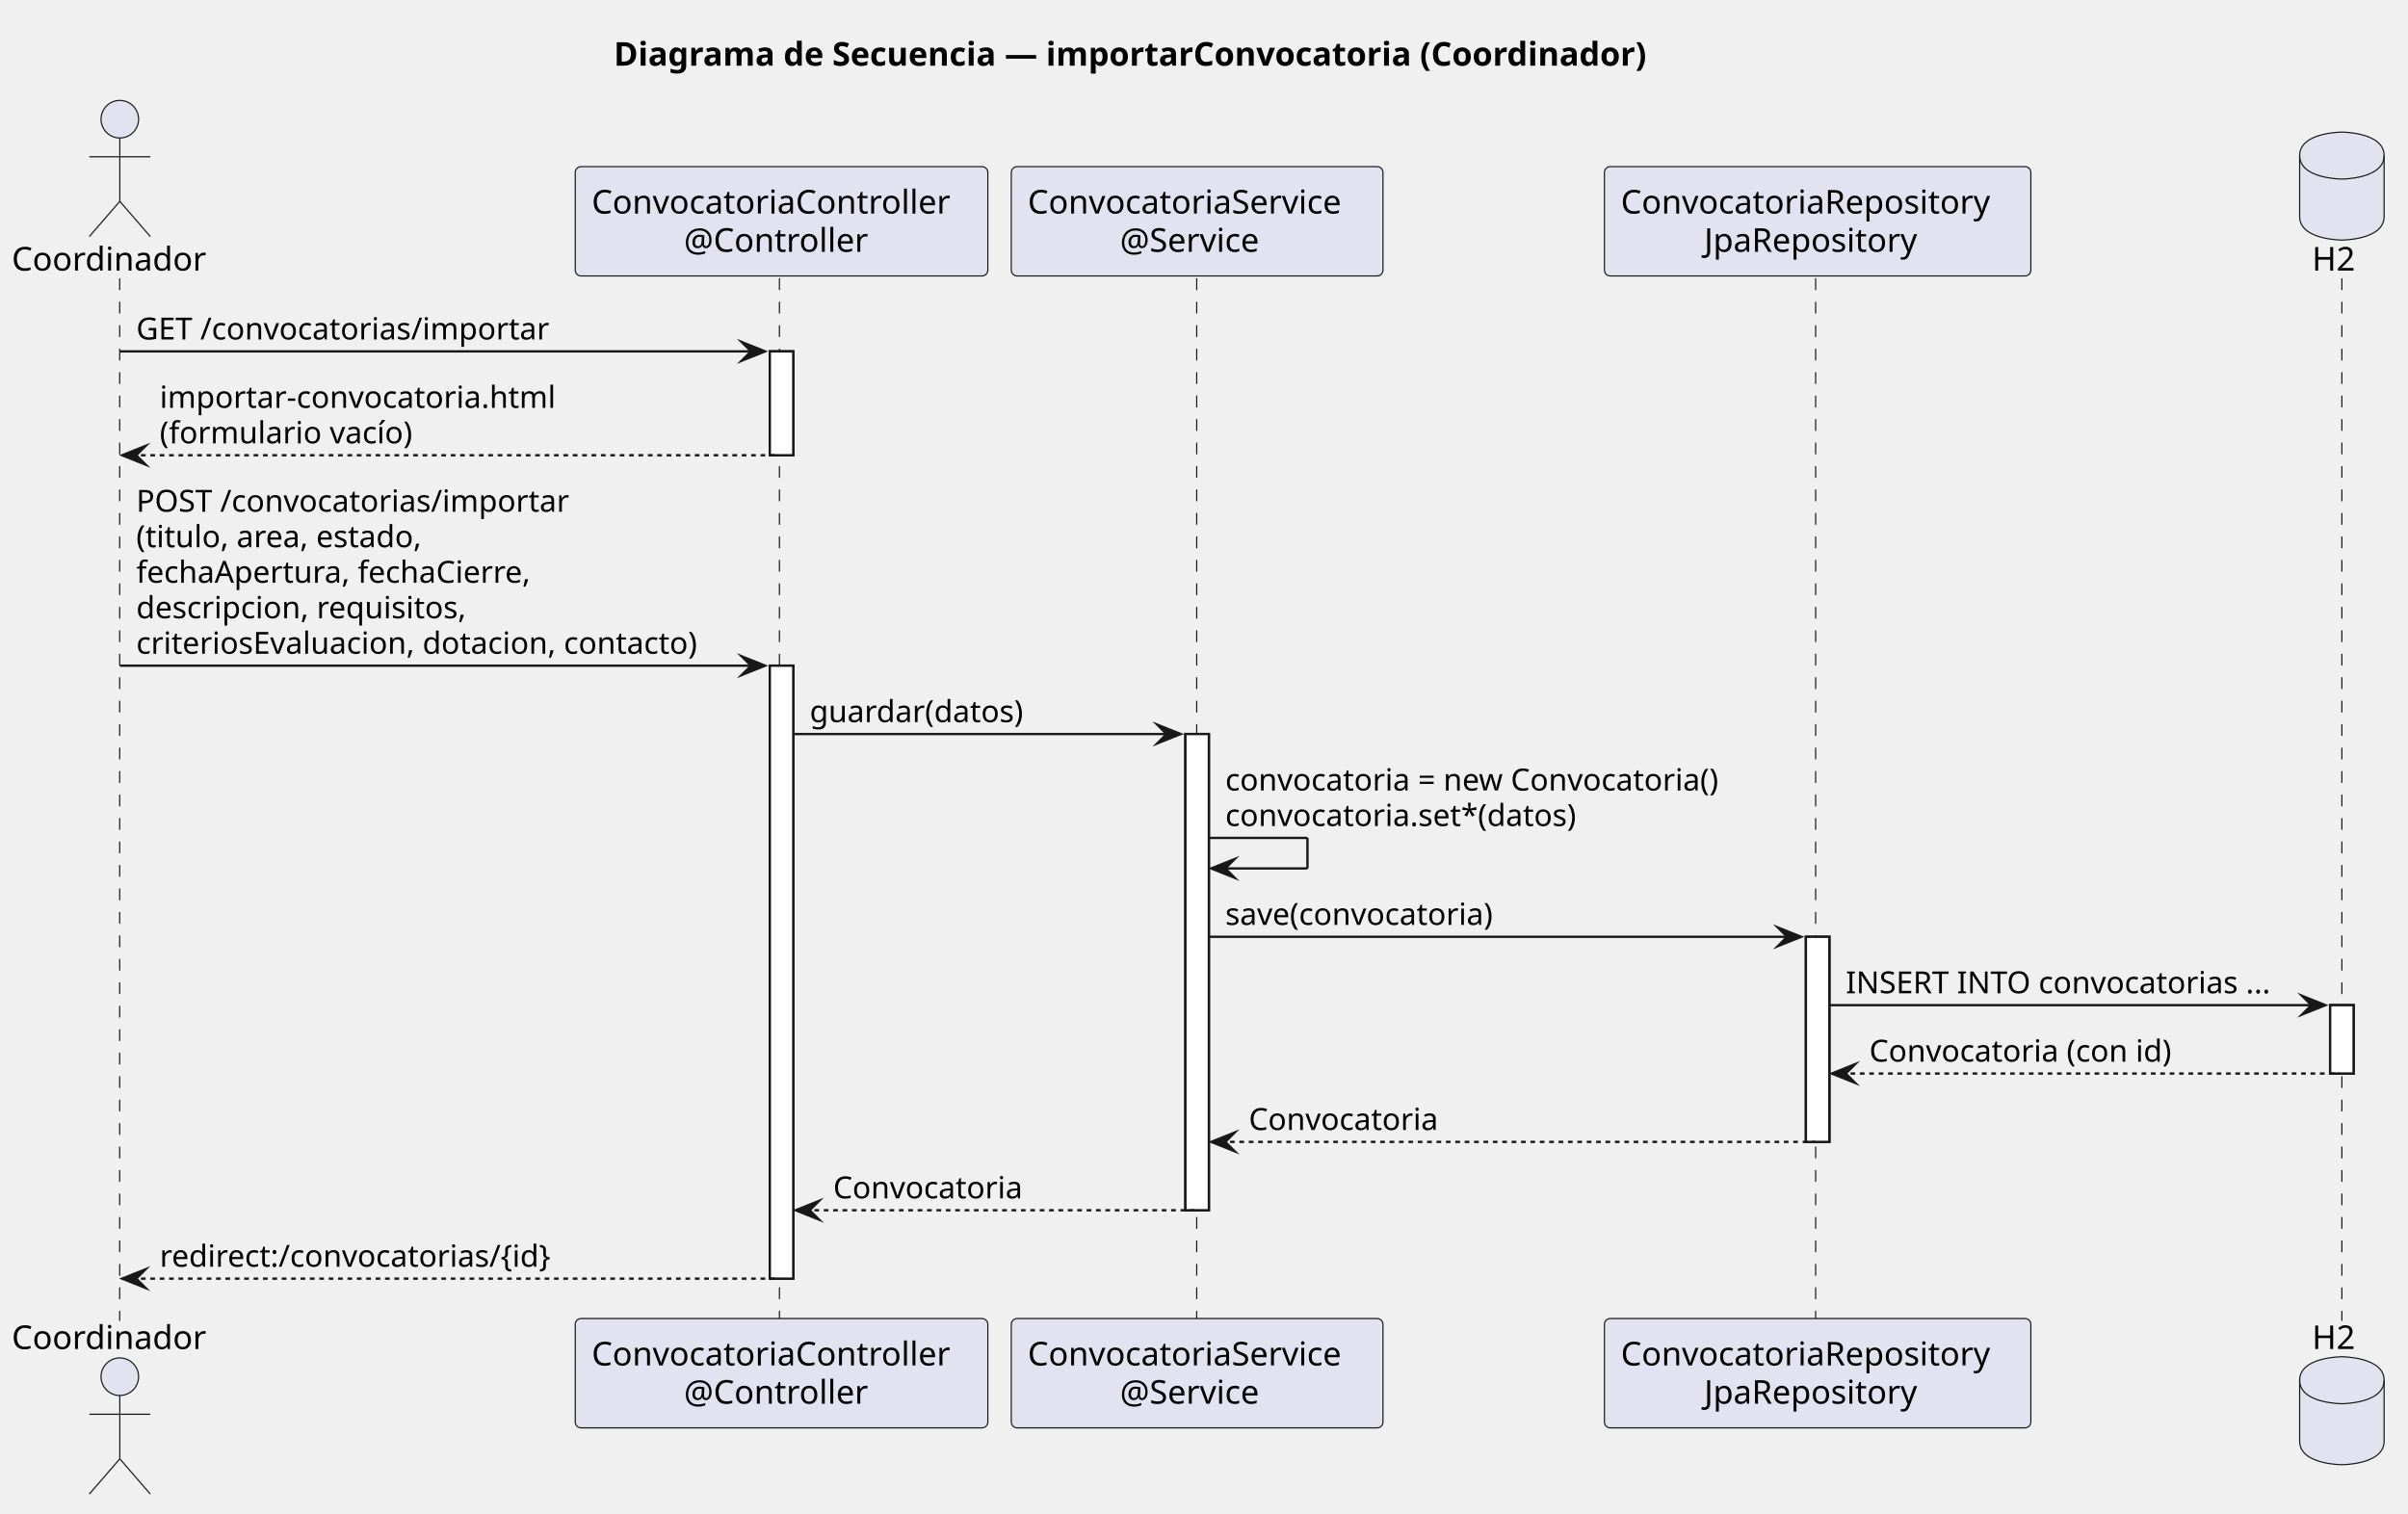
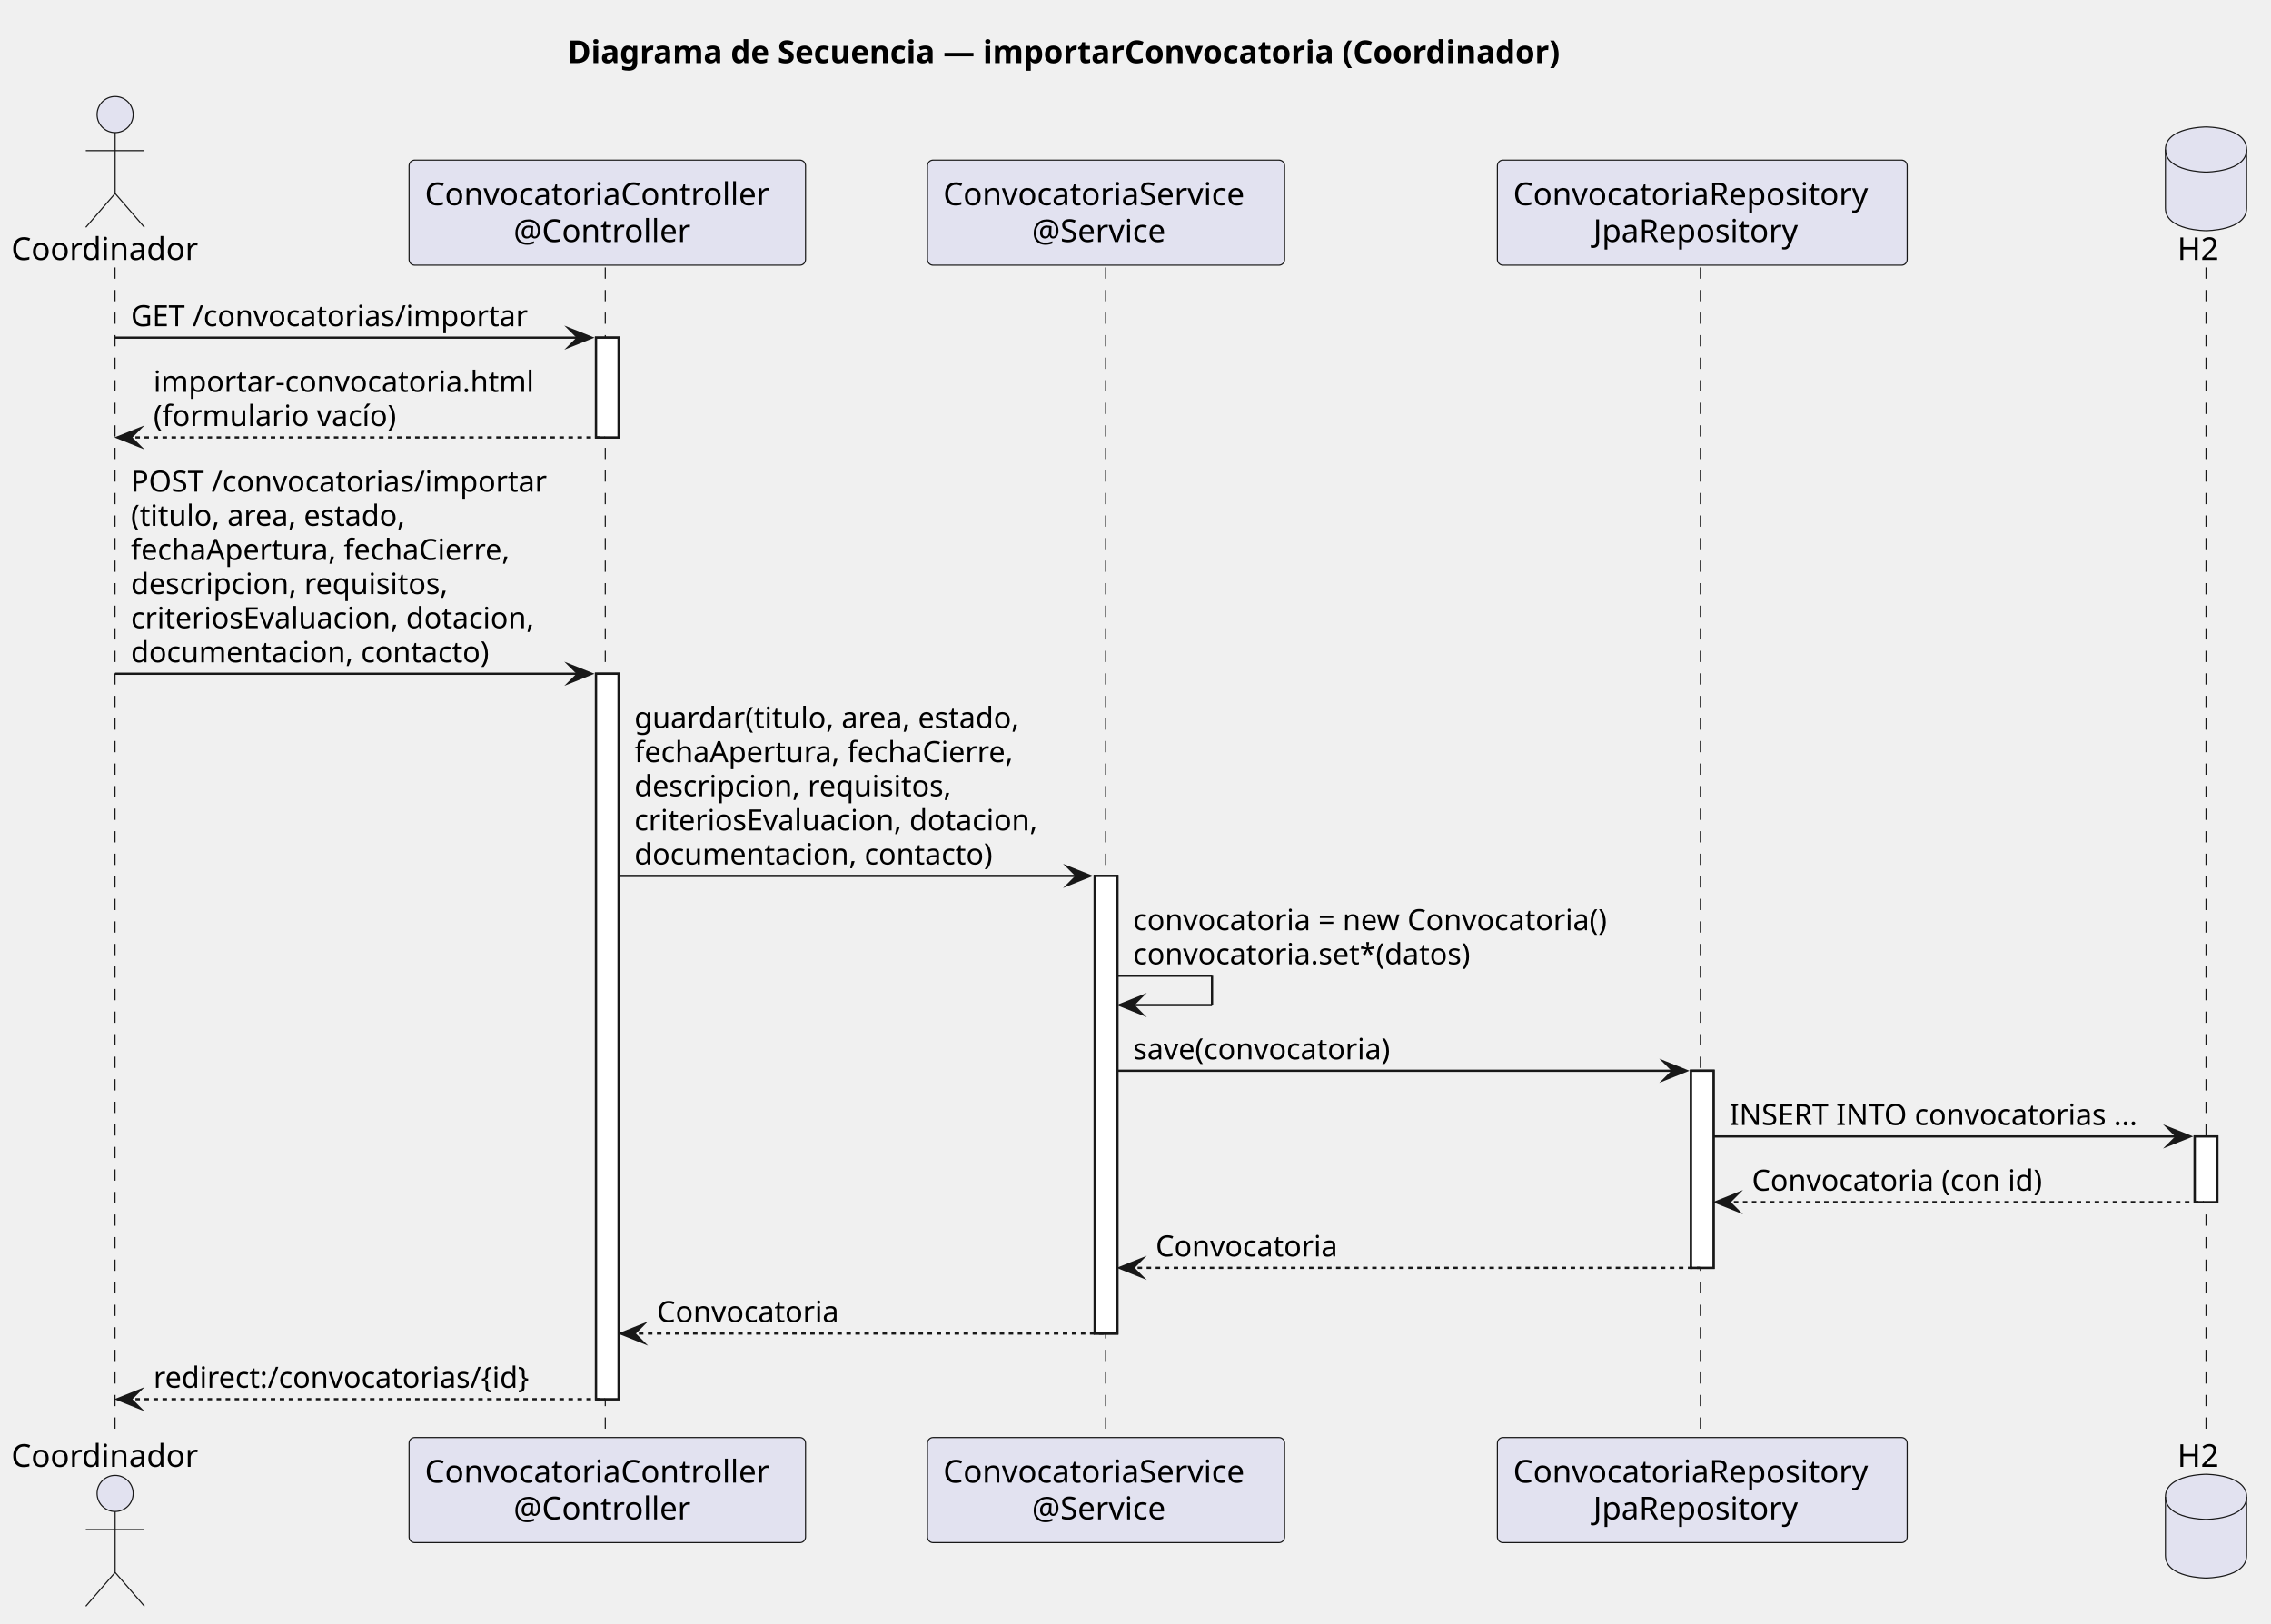
- <svg xmlns="http://www.w3.org/2000/svg" contentStyleType="text/css" data-diagram-type="SEQUENCE" height="645px" preserveAspectRatio="none" style="width:1026px;height:645px;background:#FFFFFF;" version="1.1" viewBox="0 0 1026 645" width="1026px" zoomAndPan="magnify">
+ <svg xmlns="http://www.w3.org/2000/svg" contentStyleType="text/css" data-diagram-type="SEQUENCE" height="720px" preserveAspectRatio="none" style="width:1007px;height:720px;background:#FFFFFF;" version="1.1" viewBox="0 0 1007 720" width="1007px" zoomAndPan="magnify">
  <defs />
  <g>
    <g class="title" data-source-line="1">
-       <text fill="#000000" font-family="sans-serif" font-size="14" font-weight="700" lengthAdjust="spacing" textLength="496.788" x="261.521" y="27.995">Diagrama de Secuencia — importarConvocatoria (Coordinador)</text>
+       <text fill="#000000" font-family="sans-serif" font-size="14" font-weight="700" lengthAdjust="spacing" textLength="496.788" x="251.698" y="27.995">Diagrama de Secuencia — importarConvocatoria (Coordinador)</text>
    </g>
    <g>
-       <rect fill="#FFFFFF" height="44.266" style="stroke:#181818;stroke-width:1;" width="10" x="327.999" y="149.727" />
+       <rect fill="#FFFFFF" height="44.266" style="stroke:#181818;stroke-width:1;" width="10" x="264.288" y="149.727" />
    </g>
    <g>
-       <rect fill="#FFFFFF" height="261.195" style="stroke:#181818;stroke-width:1;" width="10" x="327.999" y="283.656" />
+       <rect fill="#FFFFFF" height="321.727" style="stroke:#181818;stroke-width:1;" width="10" x="264.288" y="298.789" />
    </g>
    <g>
-       <rect fill="#FFFFFF" height="202.93" style="stroke:#181818;stroke-width:1;" width="10" x="505.076" y="312.789" />
+       <rect fill="#FFFFFF" height="202.93" style="stroke:#181818;stroke-width:1;" width="10" x="485.431" y="388.453" />
    </g>
    <g>
-       <rect fill="#FFFFFF" height="87.398" style="stroke:#181818;stroke-width:1;" width="10" x="769.458" y="399.188" />
+       <rect fill="#FFFFFF" height="87.398" style="stroke:#181818;stroke-width:1;" width="10" x="749.813" y="474.852" />
    </g>
    <g>
-       <rect fill="#FFFFFF" height="29.133" style="stroke:#181818;stroke-width:1;" width="10" x="992.83" y="428.32" />
+       <rect fill="#FFFFFF" height="29.133" style="stroke:#181818;stroke-width:1;" width="10" x="973.185" y="503.984" />
    </g>
    <g class="participant-lifeline" data-entity-uid="part1" data-qualified-name="User" data-source-line="3" id="part1-lifeline">
      <g>
-         <rect fill="#000000" fill-opacity="0" height="444.258" width="8" x="47.049" y="118.594" />
-         <line style="stroke:#181818;stroke-width:0.5;stroke-dasharray:5,5;" x1="51" x2="51" y1="118.594" y2="562.852" />
+         <rect fill="#000000" fill-opacity="0" height="519.922" width="8" x="47.049" y="118.594" />
+         <line style="stroke:#181818;stroke-width:0.5;stroke-dasharray:5,5;" x1="51" x2="51" y1="118.594" y2="638.516" />
      </g>
    </g>
    <g class="participant-lifeline" data-entity-uid="part2" data-qualified-name="Controller" data-source-line="4" id="part2-lifeline">
      <g>
-         <rect fill="#000000" fill-opacity="0" height="444.258" width="8" x="328.999" y="118.594" />
-         <line style="stroke:#181818;stroke-width:0.5;stroke-dasharray:5,5;" x1="332.103" x2="332.103" y1="118.594" y2="562.852" />
+         <rect fill="#000000" fill-opacity="0" height="519.922" width="8" x="265.288" y="118.594" />
+         <line style="stroke:#181818;stroke-width:0.5;stroke-dasharray:5,5;" x1="268.391" x2="268.391" y1="118.594" y2="638.516" />
      </g>
    </g>
    <g class="participant-lifeline" data-entity-uid="part3" data-qualified-name="Service" data-source-line="5" id="part3-lifeline">
      <g>
-         <rect fill="#000000" fill-opacity="0" height="444.258" width="8" x="506.076" y="118.594" />
-         <line style="stroke:#181818;stroke-width:0.5;stroke-dasharray:5,5;" x1="509.896" x2="509.896" y1="118.594" y2="562.852" />
+         <rect fill="#000000" fill-opacity="0" height="519.922" width="8" x="486.431" y="118.594" />
+         <line style="stroke:#181818;stroke-width:0.5;stroke-dasharray:5,5;" x1="490.25" x2="490.25" y1="118.594" y2="638.516" />
      </g>
    </g>
    <g class="participant-lifeline" data-entity-uid="part4" data-qualified-name="Repo" data-source-line="6" id="part4-lifeline">
      <g>
-         <rect fill="#000000" fill-opacity="0" height="444.258" width="8" x="770.458" y="118.594" />
-         <line style="stroke:#181818;stroke-width:0.5;stroke-dasharray:5,5;" x1="773.612" x2="773.612" y1="118.594" y2="562.852" />
+         <rect fill="#000000" fill-opacity="0" height="519.922" width="8" x="750.813" y="118.594" />
+         <line style="stroke:#181818;stroke-width:0.5;stroke-dasharray:5,5;" x1="753.967" x2="753.967" y1="118.594" y2="638.516" />
      </g>
    </g>
    <g class="participant-lifeline" data-entity-uid="part5" data-qualified-name="DB" data-source-line="7" id="part5-lifeline">
      <g>
-         <rect fill="#000000" fill-opacity="0" height="444.258" width="8" x="993.83" y="118.594" />
-         <line style="stroke:#181818;stroke-width:0.5;stroke-dasharray:5,5;" x1="997.83" x2="997.83" y1="118.594" y2="562.852" />
+         <rect fill="#000000" fill-opacity="0" height="519.922" width="8" x="974.185" y="118.594" />
+         <line style="stroke:#181818;stroke-width:0.5;stroke-dasharray:5,5;" x1="978.185" x2="978.185" y1="118.594" y2="638.516" />
      </g>
    </g>
    <g class="participant participant-head" data-entity-uid="part1" data-qualified-name="User" data-source-line="3" id="part1-head">
      <text fill="#000000" font-family="sans-serif" font-size="14" lengthAdjust="spacing" textLength="86.099" x="5" y="115.292">Coordinador</text>
      <ellipse cx="51.049" cy="50.797" fill="#E2E2F0" rx="8" ry="8" style="stroke:#181818;stroke-width:0.5;" />
      <path d="M51.049,58.797 L51.049,85.797 M38.049,66.797 L64.049,66.797 M51.049,85.797 L38.049,100.797 M51.049,85.797 L64.049,100.797" fill="none" style="stroke:#181818;stroke-width:0.5;" />
    </g>
    <g class="participant participant-tail" data-entity-uid="part1" data-qualified-name="User" data-source-line="3" id="part1-tail">
-       <text fill="#000000" font-family="sans-serif" font-size="14" lengthAdjust="spacing" textLength="86.099" x="5" y="574.847">Coordinador</text>
-       <ellipse cx="51.049" cy="586.648" fill="#E2E2F0" rx="8" ry="8" style="stroke:#181818;stroke-width:0.5;" />
-       <path d="M51.049,594.648 L51.049,621.648 M38.049,602.648 L64.049,602.648 M51.049,621.648 L38.049,636.648 M51.049,621.648 L64.049,636.648" fill="none" style="stroke:#181818;stroke-width:0.5;" />
+       <text fill="#000000" font-family="sans-serif" font-size="14" lengthAdjust="spacing" textLength="86.099" x="5" y="650.511">Coordinador</text>
+       <ellipse cx="51.049" cy="662.312" fill="#E2E2F0" rx="8" ry="8" style="stroke:#181818;stroke-width:0.5;" />
+       <path d="M51.049,670.312 L51.049,697.312 M38.049,678.312 L64.049,678.312 M51.049,697.312 L38.049,712.312 M51.049,697.312 L64.049,712.312" fill="none" style="stroke:#181818;stroke-width:0.5;" />
    </g>
    <g class="participant participant-head" data-entity-uid="part2" data-qualified-name="Controller" data-source-line="4" id="part2-head">
-       <rect fill="#E2E2F0" height="46.594" rx="2.5" ry="2.5" style="stroke:#181818;stroke-width:0.5;" width="175.793" x="245.102" y="71" />
-       <text fill="#000000" font-family="sans-serif" font-size="14" lengthAdjust="spacing" textLength="161.793" x="252.102" y="90.995">ConvocatoriaController</text>
-       <text fill="#000000" font-family="sans-serif" font-size="14" lengthAdjust="spacing" textLength="83.173" x="291.413" y="107.292">@Controller</text>
+       <rect fill="#E2E2F0" height="46.594" rx="2.5" ry="2.5" style="stroke:#181818;stroke-width:0.5;" width="175.793" x="181.391" y="71" />
+       <text fill="#000000" font-family="sans-serif" font-size="14" lengthAdjust="spacing" textLength="161.793" x="188.391" y="90.995">ConvocatoriaController</text>
+       <text fill="#000000" font-family="sans-serif" font-size="14" lengthAdjust="spacing" textLength="83.173" x="227.701" y="107.292">@Controller</text>
    </g>
    <g class="participant participant-tail" data-entity-uid="part2" data-qualified-name="Controller" data-source-line="4" id="part2-tail">
-       <rect fill="#E2E2F0" height="46.594" rx="2.5" ry="2.5" style="stroke:#181818;stroke-width:0.5;" width="175.793" x="245.102" y="561.852" />
-       <text fill="#000000" font-family="sans-serif" font-size="14" lengthAdjust="spacing" textLength="161.793" x="252.102" y="581.847">ConvocatoriaController</text>
-       <text fill="#000000" font-family="sans-serif" font-size="14" lengthAdjust="spacing" textLength="83.173" x="291.413" y="598.144">@Controller</text>
+       <rect fill="#E2E2F0" height="46.594" rx="2.5" ry="2.5" style="stroke:#181818;stroke-width:0.5;" width="175.793" x="181.391" y="637.516" />
+       <text fill="#000000" font-family="sans-serif" font-size="14" lengthAdjust="spacing" textLength="161.793" x="188.391" y="657.511">ConvocatoriaController</text>
+       <text fill="#000000" font-family="sans-serif" font-size="14" lengthAdjust="spacing" textLength="83.173" x="227.701" y="673.808">@Controller</text>
    </g>
    <g class="participant participant-head" data-entity-uid="part3" data-qualified-name="Service" data-source-line="5" id="part3-head">
-       <rect fill="#E2E2F0" height="46.594" rx="2.5" ry="2.5" style="stroke:#181818;stroke-width:0.5;" width="158.361" x="430.896" y="71" />
-       <text fill="#000000" font-family="sans-serif" font-size="14" lengthAdjust="spacing" textLength="144.361" x="437.896" y="90.995">ConvocatoriaService</text>
-       <text fill="#000000" font-family="sans-serif" font-size="14" lengthAdjust="spacing" textLength="65.741" x="477.206" y="107.292">@Service</text>
+       <rect fill="#E2E2F0" height="46.594" rx="2.5" ry="2.5" style="stroke:#181818;stroke-width:0.5;" width="158.361" x="411.25" y="71" />
+       <text fill="#000000" font-family="sans-serif" font-size="14" lengthAdjust="spacing" textLength="144.361" x="418.25" y="90.995">ConvocatoriaService</text>
+       <text fill="#000000" font-family="sans-serif" font-size="14" lengthAdjust="spacing" textLength="65.741" x="457.56" y="107.292">@Service</text>
    </g>
    <g class="participant participant-tail" data-entity-uid="part3" data-qualified-name="Service" data-source-line="5" id="part3-tail">
-       <rect fill="#E2E2F0" height="46.594" rx="2.5" ry="2.5" style="stroke:#181818;stroke-width:0.5;" width="158.361" x="430.896" y="561.852" />
-       <text fill="#000000" font-family="sans-serif" font-size="14" lengthAdjust="spacing" textLength="144.361" x="437.896" y="581.847">ConvocatoriaService</text>
-       <text fill="#000000" font-family="sans-serif" font-size="14" lengthAdjust="spacing" textLength="65.741" x="477.206" y="598.144">@Service</text>
+       <rect fill="#E2E2F0" height="46.594" rx="2.5" ry="2.5" style="stroke:#181818;stroke-width:0.5;" width="158.361" x="411.25" y="637.516" />
+       <text fill="#000000" font-family="sans-serif" font-size="14" lengthAdjust="spacing" textLength="144.361" x="418.25" y="657.511">ConvocatoriaService</text>
+       <text fill="#000000" font-family="sans-serif" font-size="14" lengthAdjust="spacing" textLength="65.741" x="457.56" y="673.808">@Service</text>
    </g>
    <g class="participant participant-head" data-entity-uid="part4" data-qualified-name="Repo" data-source-line="6" id="part4-head">
-       <rect fill="#E2E2F0" height="46.594" rx="2.5" ry="2.5" style="stroke:#181818;stroke-width:0.5;" width="181.692" x="683.612" y="71" />
-       <text fill="#000000" font-family="sans-serif" font-size="14" lengthAdjust="spacing" textLength="167.692" x="690.612" y="90.995">ConvocatoriaRepository</text>
-       <text fill="#000000" font-family="sans-serif" font-size="14" lengthAdjust="spacing" textLength="96.667" x="726.125" y="107.292">JpaRepository</text>
+       <rect fill="#E2E2F0" height="46.594" rx="2.5" ry="2.5" style="stroke:#181818;stroke-width:0.5;" width="181.692" x="663.967" y="71" />
+       <text fill="#000000" font-family="sans-serif" font-size="14" lengthAdjust="spacing" textLength="167.692" x="670.967" y="90.995">ConvocatoriaRepository</text>
+       <text fill="#000000" font-family="sans-serif" font-size="14" lengthAdjust="spacing" textLength="96.667" x="706.48" y="107.292">JpaRepository</text>
    </g>
    <g class="participant participant-tail" data-entity-uid="part4" data-qualified-name="Repo" data-source-line="6" id="part4-tail">
-       <rect fill="#E2E2F0" height="46.594" rx="2.5" ry="2.5" style="stroke:#181818;stroke-width:0.5;" width="181.692" x="683.612" y="561.852" />
-       <text fill="#000000" font-family="sans-serif" font-size="14" lengthAdjust="spacing" textLength="167.692" x="690.612" y="581.847">ConvocatoriaRepository</text>
-       <text fill="#000000" font-family="sans-serif" font-size="14" lengthAdjust="spacing" textLength="96.667" x="726.125" y="598.144">JpaRepository</text>
+       <rect fill="#E2E2F0" height="46.594" rx="2.5" ry="2.5" style="stroke:#181818;stroke-width:0.5;" width="181.692" x="663.967" y="637.516" />
+       <text fill="#000000" font-family="sans-serif" font-size="14" lengthAdjust="spacing" textLength="167.692" x="670.967" y="657.511">ConvocatoriaRepository</text>
+       <text fill="#000000" font-family="sans-serif" font-size="14" lengthAdjust="spacing" textLength="96.667" x="706.48" y="673.808">JpaRepository</text>
    </g>
    <g class="participant participant-head" data-entity-uid="part5" data-qualified-name="DB" data-source-line="7" id="part5-head">
-       <text fill="#000000" font-family="sans-serif" font-size="14" lengthAdjust="spacing" textLength="19.435" x="985.112" y="115.292">H2</text>
-       <path d="M979.83,66.297 C979.83,56.297 997.83,56.297 997.83,56.297 C997.83,56.297 1015.83,56.297 1015.83,66.297 L1015.83,92.297 C1015.83,102.297 997.83,102.297 997.83,102.297 C997.83,102.297 979.83,102.297 979.83,92.297 L979.83,66.297" fill="#E2E2F0" style="stroke:#181818;stroke-width:0.5;" />
-       <path d="M979.83,66.297 C979.83,76.297 997.83,76.297 997.83,76.297 C997.83,76.297 1015.83,76.297 1015.83,66.297" fill="none" style="stroke:#181818;stroke-width:0.5;" />
+       <text fill="#000000" font-family="sans-serif" font-size="14" lengthAdjust="spacing" textLength="19.435" x="965.467" y="115.292">H2</text>
+       <path d="M960.185,66.297 C960.185,56.297 978.185,56.297 978.185,56.297 C978.185,56.297 996.185,56.297 996.185,66.297 L996.185,92.297 C996.185,102.297 978.185,102.297 978.185,102.297 C978.185,102.297 960.185,102.297 960.185,92.297 L960.185,66.297" fill="#E2E2F0" style="stroke:#181818;stroke-width:0.5;" />
+       <path d="M960.185,66.297 C960.185,76.297 978.185,76.297 978.185,76.297 C978.185,76.297 996.185,76.297 996.185,66.297" fill="none" style="stroke:#181818;stroke-width:0.5;" />
    </g>
    <g class="participant participant-tail" data-entity-uid="part5" data-qualified-name="DB" data-source-line="7" id="part5-tail">
-       <text fill="#000000" font-family="sans-serif" font-size="14" lengthAdjust="spacing" textLength="19.435" x="985.112" y="574.847">H2</text>
-       <path d="M979.83,588.148 C979.83,578.148 997.83,578.148 997.83,578.148 C997.83,578.148 1015.83,578.148 1015.83,588.148 L1015.83,614.148 C1015.83,624.148 997.83,624.148 997.83,624.148 C997.83,624.148 979.83,624.148 979.83,614.148 L979.83,588.148" fill="#E2E2F0" style="stroke:#181818;stroke-width:0.5;" />
-       <path d="M979.83,588.148 C979.83,598.148 997.83,598.148 997.83,598.148 C997.83,598.148 1015.83,598.148 1015.83,588.148" fill="none" style="stroke:#181818;stroke-width:0.5;" />
+       <text fill="#000000" font-family="sans-serif" font-size="14" lengthAdjust="spacing" textLength="19.435" x="965.467" y="650.511">H2</text>
+       <path d="M960.185,663.812 C960.185,653.812 978.185,653.812 978.185,653.812 C978.185,653.812 996.185,653.812 996.185,663.812 L996.185,689.812 C996.185,699.812 978.185,699.812 978.185,699.812 C978.185,699.812 960.185,699.812 960.185,689.812 L960.185,663.812" fill="#E2E2F0" style="stroke:#181818;stroke-width:0.5;" />
+       <path d="M960.185,663.812 C960.185,673.812 978.185,673.812 978.185,673.812 C978.185,673.812 996.185,673.812 996.185,663.812" fill="none" style="stroke:#181818;stroke-width:0.5;" />
    </g>
    <g>
-       <rect fill="#FFFFFF" height="44.266" style="stroke:#181818;stroke-width:1;" width="10" x="327.999" y="149.727" />
+       <rect fill="#FFFFFF" height="44.266" style="stroke:#181818;stroke-width:1;" width="10" x="264.288" y="149.727" />
    </g>
    <g>
-       <rect fill="#FFFFFF" height="261.195" style="stroke:#181818;stroke-width:1;" width="10" x="327.999" y="283.656" />
+       <rect fill="#FFFFFF" height="321.727" style="stroke:#181818;stroke-width:1;" width="10" x="264.288" y="298.789" />
    </g>
    <g>
-       <rect fill="#FFFFFF" height="202.93" style="stroke:#181818;stroke-width:1;" width="10" x="505.076" y="312.789" />
+       <rect fill="#FFFFFF" height="202.93" style="stroke:#181818;stroke-width:1;" width="10" x="485.431" y="388.453" />
    </g>
    <g>
-       <rect fill="#FFFFFF" height="87.398" style="stroke:#181818;stroke-width:1;" width="10" x="769.458" y="399.188" />
+       <rect fill="#FFFFFF" height="87.398" style="stroke:#181818;stroke-width:1;" width="10" x="749.813" y="474.852" />
    </g>
    <g>
-       <rect fill="#FFFFFF" height="29.133" style="stroke:#181818;stroke-width:1;" width="10" x="992.83" y="428.32" />
+       <rect fill="#FFFFFF" height="29.133" style="stroke:#181818;stroke-width:1;" width="10" x="973.185" y="503.984" />
    </g>
    <g class="message" data-entity-1="part1" data-entity-2="part2" data-source-line="9" id="msg1">
-       <polygon fill="#181818" points="315.999,145.727,325.999,149.727,315.999,153.727,319.999,149.727" style="stroke:#181818;stroke-width:1;stroke-linejoin:miter;stroke-miterlimit:10;" />
-       <line style="stroke:#181818;stroke-width:1;" x1="51.049" x2="321.999" y1="149.727" y2="149.727" />
+       <polygon fill="#181818" points="252.288,145.727,262.288,149.727,252.288,153.727,256.288,149.727" style="stroke:#181818;stroke-width:1;stroke-linejoin:miter;stroke-miterlimit:10;" />
+       <line style="stroke:#181818;stroke-width:1;" x1="51.049" x2="258.288" y1="149.727" y2="149.727" />
      <text fill="#000000" font-family="sans-serif" font-size="13" lengthAdjust="spacing" textLength="186.202" x="58.049" y="144.661">GET /convocatorias/importar</text>
    </g>
    <g class="message" data-entity-1="part2" data-entity-2="part1" data-source-line="11" id="msg2">
      <polygon fill="#181818" points="62.049,189.992,52.049,193.992,62.049,197.992,58.049,193.992" style="stroke:#181818;stroke-width:1;stroke-linejoin:miter;stroke-miterlimit:10;" />
-       <line style="stroke:#181818;stroke-width:1;stroke-dasharray:2,2;" x1="56.049" x2="331.999" y1="193.992" y2="193.992" />
+       <line style="stroke:#181818;stroke-width:1;stroke-dasharray:2,2;" x1="56.049" x2="268.288" y1="193.992" y2="193.992" />
      <text fill="#000000" font-family="sans-serif" font-size="13" lengthAdjust="spacing" textLength="178.744" x="68.049" y="173.793">importar-convocatoria.html</text>
      <text fill="#000000" font-family="sans-serif" font-size="13" lengthAdjust="spacing" textLength="115.915" x="68.049" y="188.926">(formulario vacío)</text>
    </g>
    <g class="message" data-entity-1="part1" data-entity-2="part2" data-source-line="14" id="msg3">
-       <polygon fill="#181818" points="315.999,279.656,325.999,283.656,315.999,287.656,319.999,283.656" style="stroke:#181818;stroke-width:1;stroke-linejoin:miter;stroke-miterlimit:10;" />
-       <line style="stroke:#181818;stroke-width:1;" x1="51.049" x2="321.999" y1="283.656" y2="283.656" />
+       <polygon fill="#181818" points="252.288,294.789,262.288,298.789,252.288,302.789,256.288,298.789" style="stroke:#181818;stroke-width:1;stroke-linejoin:miter;stroke-miterlimit:10;" />
+       <line style="stroke:#181818;stroke-width:1;" x1="51.049" x2="258.288" y1="298.789" y2="298.789" />
      <text fill="#000000" font-family="sans-serif" font-size="13" lengthAdjust="spacing" textLength="194.238" x="58.049" y="218.059">POST /convocatorias/importar</text>
      <text fill="#000000" font-family="sans-serif" font-size="13" lengthAdjust="spacing" textLength="132.66" x="58.049" y="233.192">(titulo, area, estado,</text>
      <text fill="#000000" font-family="sans-serif" font-size="13" lengthAdjust="spacing" textLength="180.762" x="58.049" y="248.325">fechaApertura, fechaCierre,</text>
      <text fill="#000000" font-family="sans-serif" font-size="13" lengthAdjust="spacing" textLength="150.382" x="58.049" y="263.457">descripcion, requisitos,</text>
-       <text fill="#000000" font-family="sans-serif" font-size="13" lengthAdjust="spacing" textLength="257.95" x="58.049" y="278.59">criteriosEvaluacion, dotacion, contacto)</text>
+       <text fill="#000000" font-family="sans-serif" font-size="13" lengthAdjust="spacing" textLength="192.144" x="58.049" y="278.59">criteriosEvaluacion, dotacion,</text>
+       <text fill="#000000" font-family="sans-serif" font-size="13" lengthAdjust="spacing" textLength="170.447" x="58.049" y="293.723">documentacion, contacto)</text>
    </g>
    <g class="message" data-entity-1="part2" data-entity-2="part3" data-source-line="16" id="msg4">
-       <polygon fill="#181818" points="493.076,308.789,503.076,312.789,493.076,316.789,497.076,312.789" style="stroke:#181818;stroke-width:1;stroke-linejoin:miter;stroke-miterlimit:10;" />
-       <line style="stroke:#181818;stroke-width:1;" x1="337.999" x2="499.076" y1="312.789" y2="312.789" />
-       <text fill="#000000" font-family="sans-serif" font-size="13" lengthAdjust="spacing" textLength="97.551" x="344.999" y="307.723">guardar(datos)</text>
+       <polygon fill="#181818" points="473.431,384.453,483.431,388.453,473.431,392.453,477.431,388.453" style="stroke:#181818;stroke-width:1;stroke-linejoin:miter;stroke-miterlimit:10;" />
+       <line style="stroke:#181818;stroke-width:1;" x1="274.288" x2="479.431" y1="388.453" y2="388.453" />
+       <text fill="#000000" font-family="sans-serif" font-size="13" lengthAdjust="spacing" textLength="184.025" x="281.288" y="322.856">guardar(titulo, area, estado,</text>
+       <text fill="#000000" font-family="sans-serif" font-size="13" lengthAdjust="spacing" textLength="180.762" x="281.288" y="337.989">fechaApertura, fechaCierre,</text>
+       <text fill="#000000" font-family="sans-serif" font-size="13" lengthAdjust="spacing" textLength="150.382" x="281.288" y="353.122">descripcion, requisitos,</text>
+       <text fill="#000000" font-family="sans-serif" font-size="13" lengthAdjust="spacing" textLength="192.144" x="281.288" y="368.254">criteriosEvaluacion, dotacion,</text>
+       <text fill="#000000" font-family="sans-serif" font-size="13" lengthAdjust="spacing" textLength="170.447" x="281.288" y="383.387">documentacion, contacto)</text>
    </g>
    <g class="message" data-entity-1="part3" data-entity-2="part3" data-source-line="18" id="msg5">
-       <line style="stroke:#181818;stroke-width:1;" x1="515.076" x2="557.076" y1="357.055" y2="357.055" />
-       <line style="stroke:#181818;stroke-width:1;" x1="557.076" x2="557.076" y1="357.055" y2="370.055" />
-       <line style="stroke:#181818;stroke-width:1;" x1="516.076" x2="557.076" y1="370.055" y2="370.055" />
-       <polygon fill="#181818" points="526.076,366.055,516.076,370.055,526.076,374.055,522.076,370.055" style="stroke:#181818;stroke-width:1;stroke-linejoin:miter;stroke-miterlimit:10;" />
-       <text fill="#000000" font-family="sans-serif" font-size="13" lengthAdjust="spacing" textLength="230.382" x="522.076" y="336.856">convocatoria = new Convocatoria()</text>
-       <text fill="#000000" font-family="sans-serif" font-size="13" lengthAdjust="spacing" textLength="160.761" x="522.076" y="351.989">convocatoria.set*(datos)</text>
+       <line style="stroke:#181818;stroke-width:1;" x1="495.431" x2="537.431" y1="432.719" y2="432.719" />
+       <line style="stroke:#181818;stroke-width:1;" x1="537.431" x2="537.431" y1="432.719" y2="445.719" />
+       <line style="stroke:#181818;stroke-width:1;" x1="496.431" x2="537.431" y1="445.719" y2="445.719" />
+       <polygon fill="#181818" points="506.431,441.719,496.431,445.719,506.431,449.719,502.431,445.719" style="stroke:#181818;stroke-width:1;stroke-linejoin:miter;stroke-miterlimit:10;" />
+       <text fill="#000000" font-family="sans-serif" font-size="13" lengthAdjust="spacing" textLength="230.382" x="502.431" y="412.52">convocatoria = new Convocatoria()</text>
+       <text fill="#000000" font-family="sans-serif" font-size="13" lengthAdjust="spacing" textLength="160.761" x="502.431" y="427.653">convocatoria.set*(datos)</text>
    </g>
    <g class="message" data-entity-1="part3" data-entity-2="part4" data-source-line="19" id="msg6">
-       <polygon fill="#181818" points="757.458,395.188,767.458,399.188,757.458,403.188,761.458,399.188" style="stroke:#181818;stroke-width:1;stroke-linejoin:miter;stroke-miterlimit:10;" />
-       <line style="stroke:#181818;stroke-width:1;" x1="515.076" x2="763.458" y1="399.188" y2="399.188" />
-       <text fill="#000000" font-family="sans-serif" font-size="13" lengthAdjust="spacing" textLength="124.649" x="522.076" y="394.122">save(convocatoria)</text>
+       <polygon fill="#181818" points="737.813,470.852,747.813,474.852,737.813,478.852,741.813,474.852" style="stroke:#181818;stroke-width:1;stroke-linejoin:miter;stroke-miterlimit:10;" />
+       <line style="stroke:#181818;stroke-width:1;" x1="495.431" x2="743.813" y1="474.852" y2="474.852" />
+       <text fill="#000000" font-family="sans-serif" font-size="13" lengthAdjust="spacing" textLength="124.649" x="502.431" y="469.786">save(convocatoria)</text>
    </g>
    <g class="message" data-entity-1="part4" data-entity-2="part5" data-source-line="21" id="msg7">
-       <polygon fill="#181818" points="980.83,424.32,990.83,428.32,980.83,432.32,984.83,428.32" style="stroke:#181818;stroke-width:1;stroke-linejoin:miter;stroke-miterlimit:10;" />
-       <line style="stroke:#181818;stroke-width:1;" x1="779.458" x2="986.83" y1="428.32" y2="428.32" />
-       <text fill="#000000" font-family="sans-serif" font-size="13" lengthAdjust="spacing" textLength="194.372" x="786.458" y="423.254">INSERT INTO convocatorias ...</text>
+       <polygon fill="#181818" points="961.185,499.984,971.185,503.984,961.185,507.984,965.185,503.984" style="stroke:#181818;stroke-width:1;stroke-linejoin:miter;stroke-miterlimit:10;" />
+       <line style="stroke:#181818;stroke-width:1;" x1="759.813" x2="967.185" y1="503.984" y2="503.984" />
+       <text fill="#000000" font-family="sans-serif" font-size="13" lengthAdjust="spacing" textLength="194.372" x="766.813" y="498.918">INSERT INTO convocatorias ...</text>
    </g>
    <g class="message" data-entity-1="part5" data-entity-2="part4" data-source-line="23" id="msg8">
-       <polygon fill="#181818" points="790.458,453.453,780.458,457.453,790.458,461.453,786.458,457.453" style="stroke:#181818;stroke-width:1;stroke-linejoin:miter;stroke-miterlimit:10;" />
-       <line style="stroke:#181818;stroke-width:1;stroke-dasharray:2,2;" x1="784.458" x2="996.83" y1="457.453" y2="457.453" />
-       <text fill="#000000" font-family="sans-serif" font-size="13" lengthAdjust="spacing" textLength="139.617" x="796.458" y="452.387">Convocatoria (con id)</text>
+       <polygon fill="#181818" points="770.813,529.117,760.813,533.117,770.813,537.117,766.813,533.117" style="stroke:#181818;stroke-width:1;stroke-linejoin:miter;stroke-miterlimit:10;" />
+       <line style="stroke:#181818;stroke-width:1;stroke-dasharray:2,2;" x1="764.813" x2="977.185" y1="533.117" y2="533.117" />
+       <text fill="#000000" font-family="sans-serif" font-size="13" lengthAdjust="spacing" textLength="139.617" x="776.813" y="528.051">Convocatoria (con id)</text>
    </g>
    <g class="message" data-entity-1="part4" data-entity-2="part3" data-source-line="25" id="msg9">
-       <polygon fill="#181818" points="526.076,482.586,516.076,486.586,526.076,490.586,522.076,486.586" style="stroke:#181818;stroke-width:1;stroke-linejoin:miter;stroke-miterlimit:10;" />
-       <line style="stroke:#181818;stroke-width:1;stroke-dasharray:2,2;" x1="520.076" x2="773.458" y1="486.586" y2="486.586" />
-       <text fill="#000000" font-family="sans-serif" font-size="13" lengthAdjust="spacing" textLength="86.004" x="532.076" y="481.52">Convocatoria</text>
+       <polygon fill="#181818" points="506.431,558.25,496.431,562.25,506.431,566.25,502.431,562.25" style="stroke:#181818;stroke-width:1;stroke-linejoin:miter;stroke-miterlimit:10;" />
+       <line style="stroke:#181818;stroke-width:1;stroke-dasharray:2,2;" x1="500.431" x2="753.813" y1="562.25" y2="562.25" />
+       <text fill="#000000" font-family="sans-serif" font-size="13" lengthAdjust="spacing" textLength="86.004" x="512.431" y="557.184">Convocatoria</text>
    </g>
    <g class="message" data-entity-1="part3" data-entity-2="part2" data-source-line="27" id="msg10">
-       <polygon fill="#181818" points="348.999,511.719,338.999,515.719,348.999,519.719,344.999,515.719" style="stroke:#181818;stroke-width:1;stroke-linejoin:miter;stroke-miterlimit:10;" />
-       <line style="stroke:#181818;stroke-width:1;stroke-dasharray:2,2;" x1="342.999" x2="509.076" y1="515.719" y2="515.719" />
-       <text fill="#000000" font-family="sans-serif" font-size="13" lengthAdjust="spacing" textLength="86.004" x="354.999" y="510.653">Convocatoria</text>
+       <polygon fill="#181818" points="285.288,587.383,275.288,591.383,285.288,595.383,281.288,591.383" style="stroke:#181818;stroke-width:1;stroke-linejoin:miter;stroke-miterlimit:10;" />
+       <line style="stroke:#181818;stroke-width:1;stroke-dasharray:2,2;" x1="279.288" x2="489.431" y1="591.383" y2="591.383" />
+       <text fill="#000000" font-family="sans-serif" font-size="13" lengthAdjust="spacing" textLength="86.004" x="291.288" y="586.317">Convocatoria</text>
    </g>
    <g class="message" data-entity-1="part2" data-entity-2="part1" data-source-line="29" id="msg11">
-       <polygon fill="#181818" points="62.049,540.852,52.049,544.852,62.049,548.852,58.049,544.852" style="stroke:#181818;stroke-width:1;stroke-linejoin:miter;stroke-miterlimit:10;" />
-       <line style="stroke:#181818;stroke-width:1;stroke-dasharray:2,2;" x1="56.049" x2="331.999" y1="544.852" y2="544.852" />
-       <text fill="#000000" font-family="sans-serif" font-size="13" lengthAdjust="spacing" textLength="183.187" x="68.049" y="539.786">redirect:/convocatorias/{id}</text>
+       <polygon fill="#181818" points="62.049,616.516,52.049,620.516,62.049,624.516,58.049,620.516" style="stroke:#181818;stroke-width:1;stroke-linejoin:miter;stroke-miterlimit:10;" />
+       <line style="stroke:#181818;stroke-width:1;stroke-dasharray:2,2;" x1="56.049" x2="268.288" y1="620.516" y2="620.516" />
+       <text fill="#000000" font-family="sans-serif" font-size="13" lengthAdjust="spacing" textLength="183.187" x="68.049" y="615.45">redirect:/convocatorias/{id}</text>
    </g>
  </g>
</svg>
